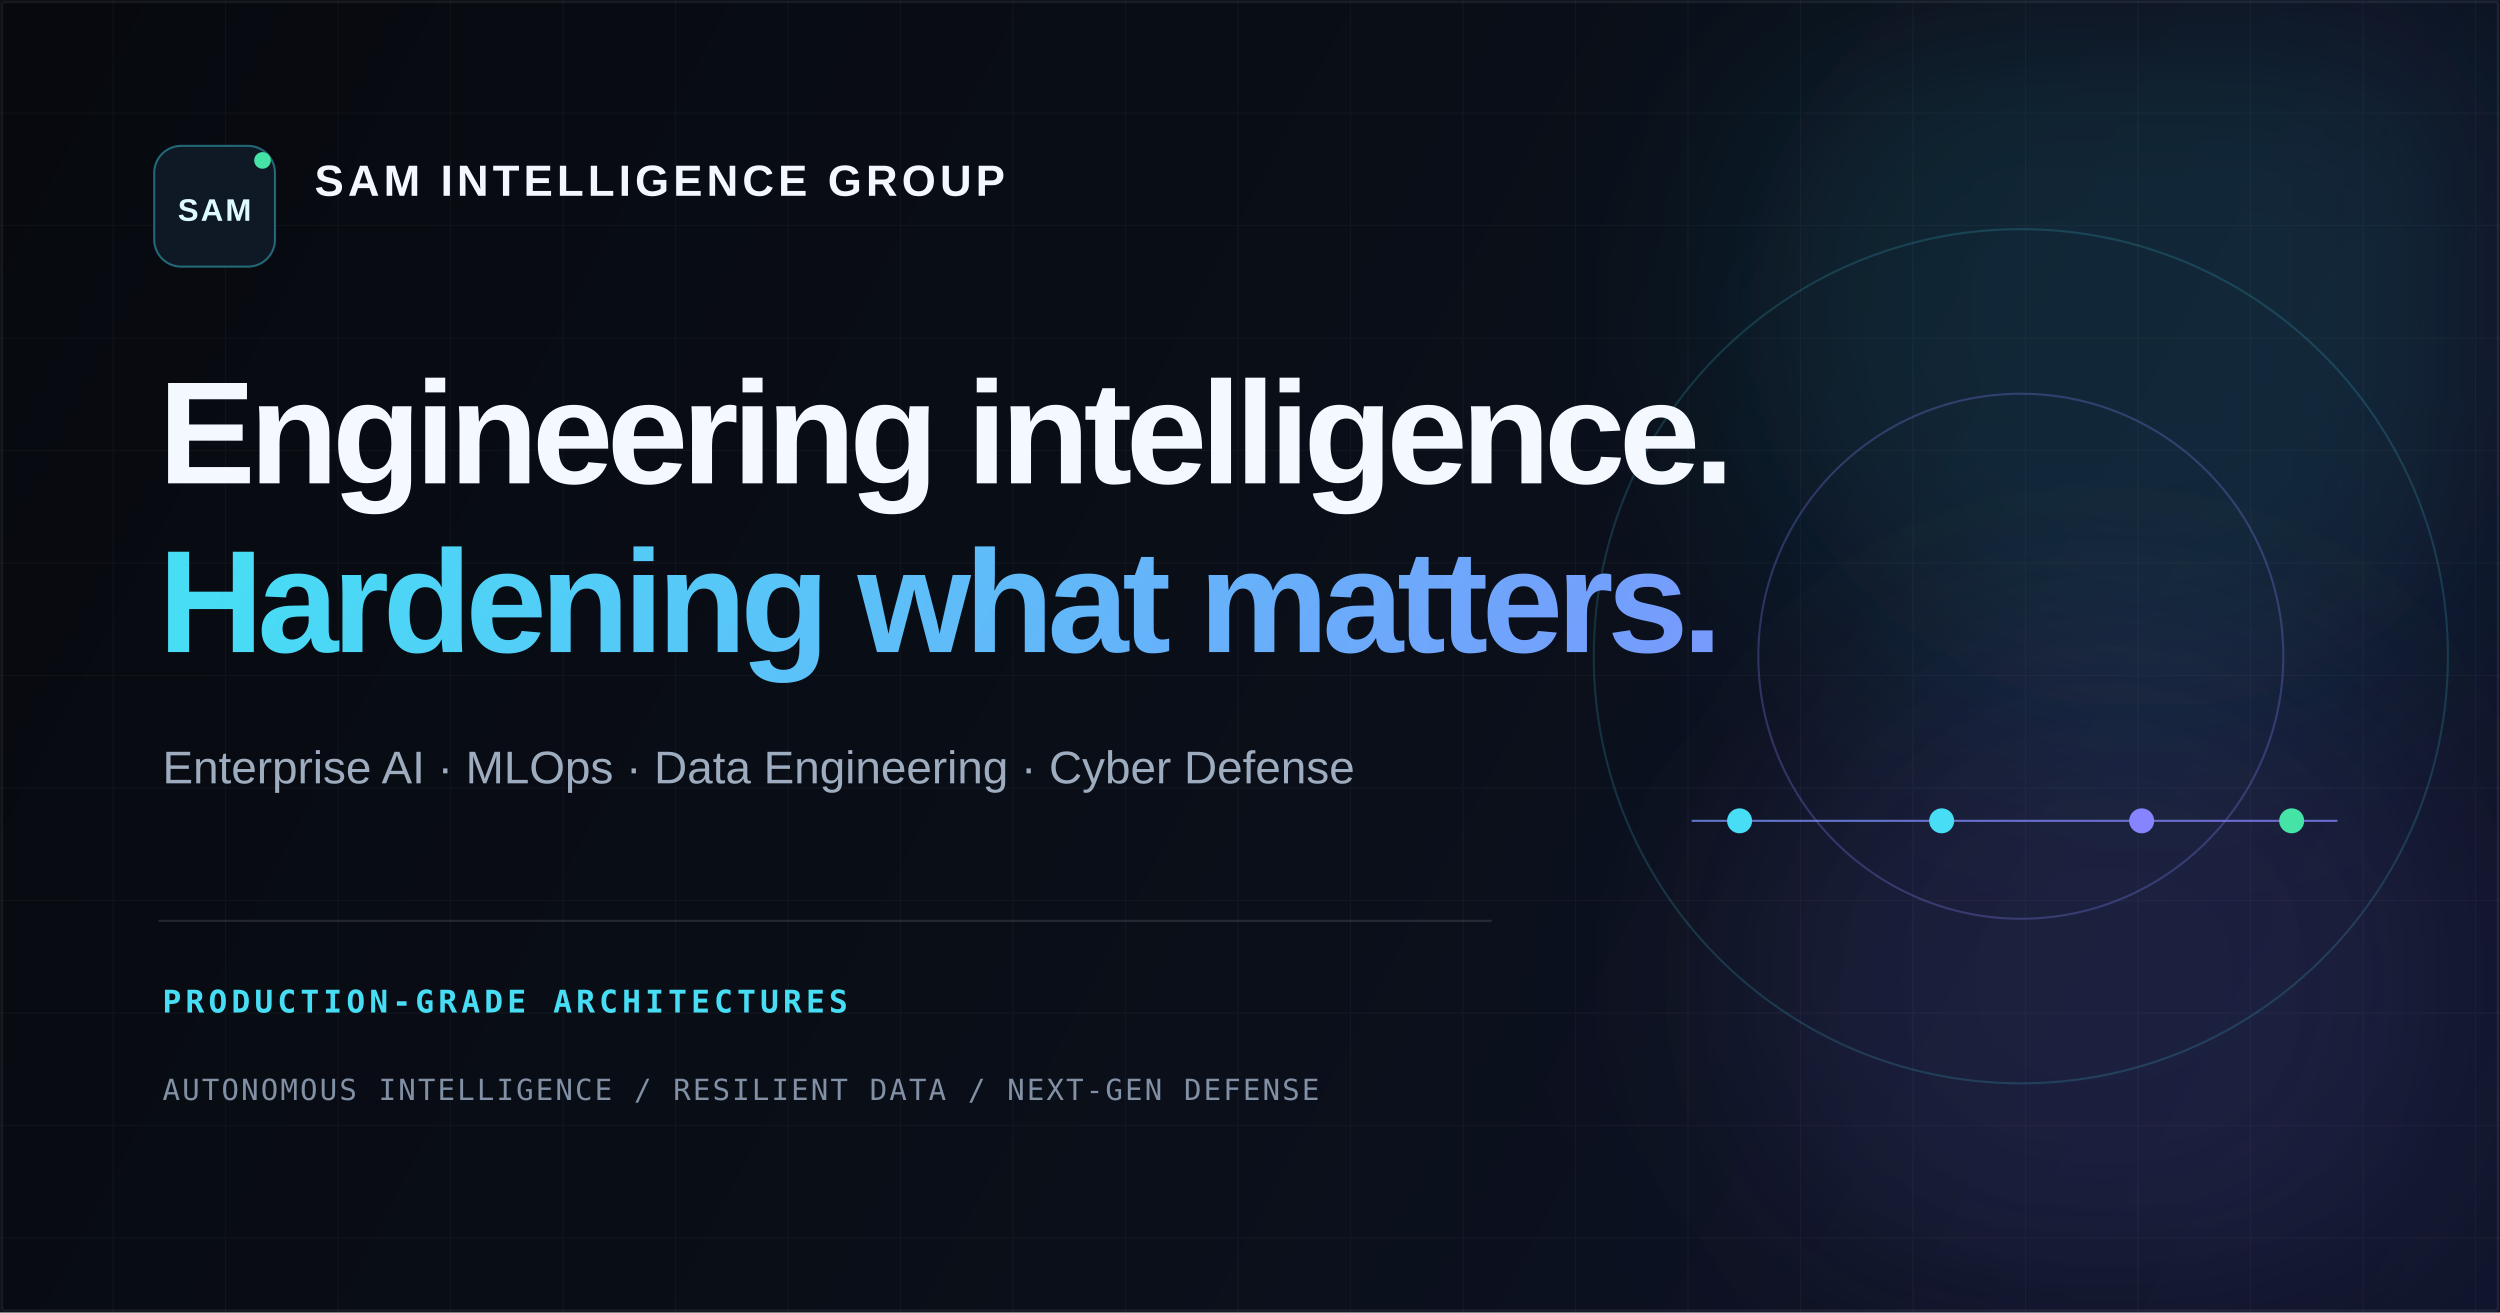
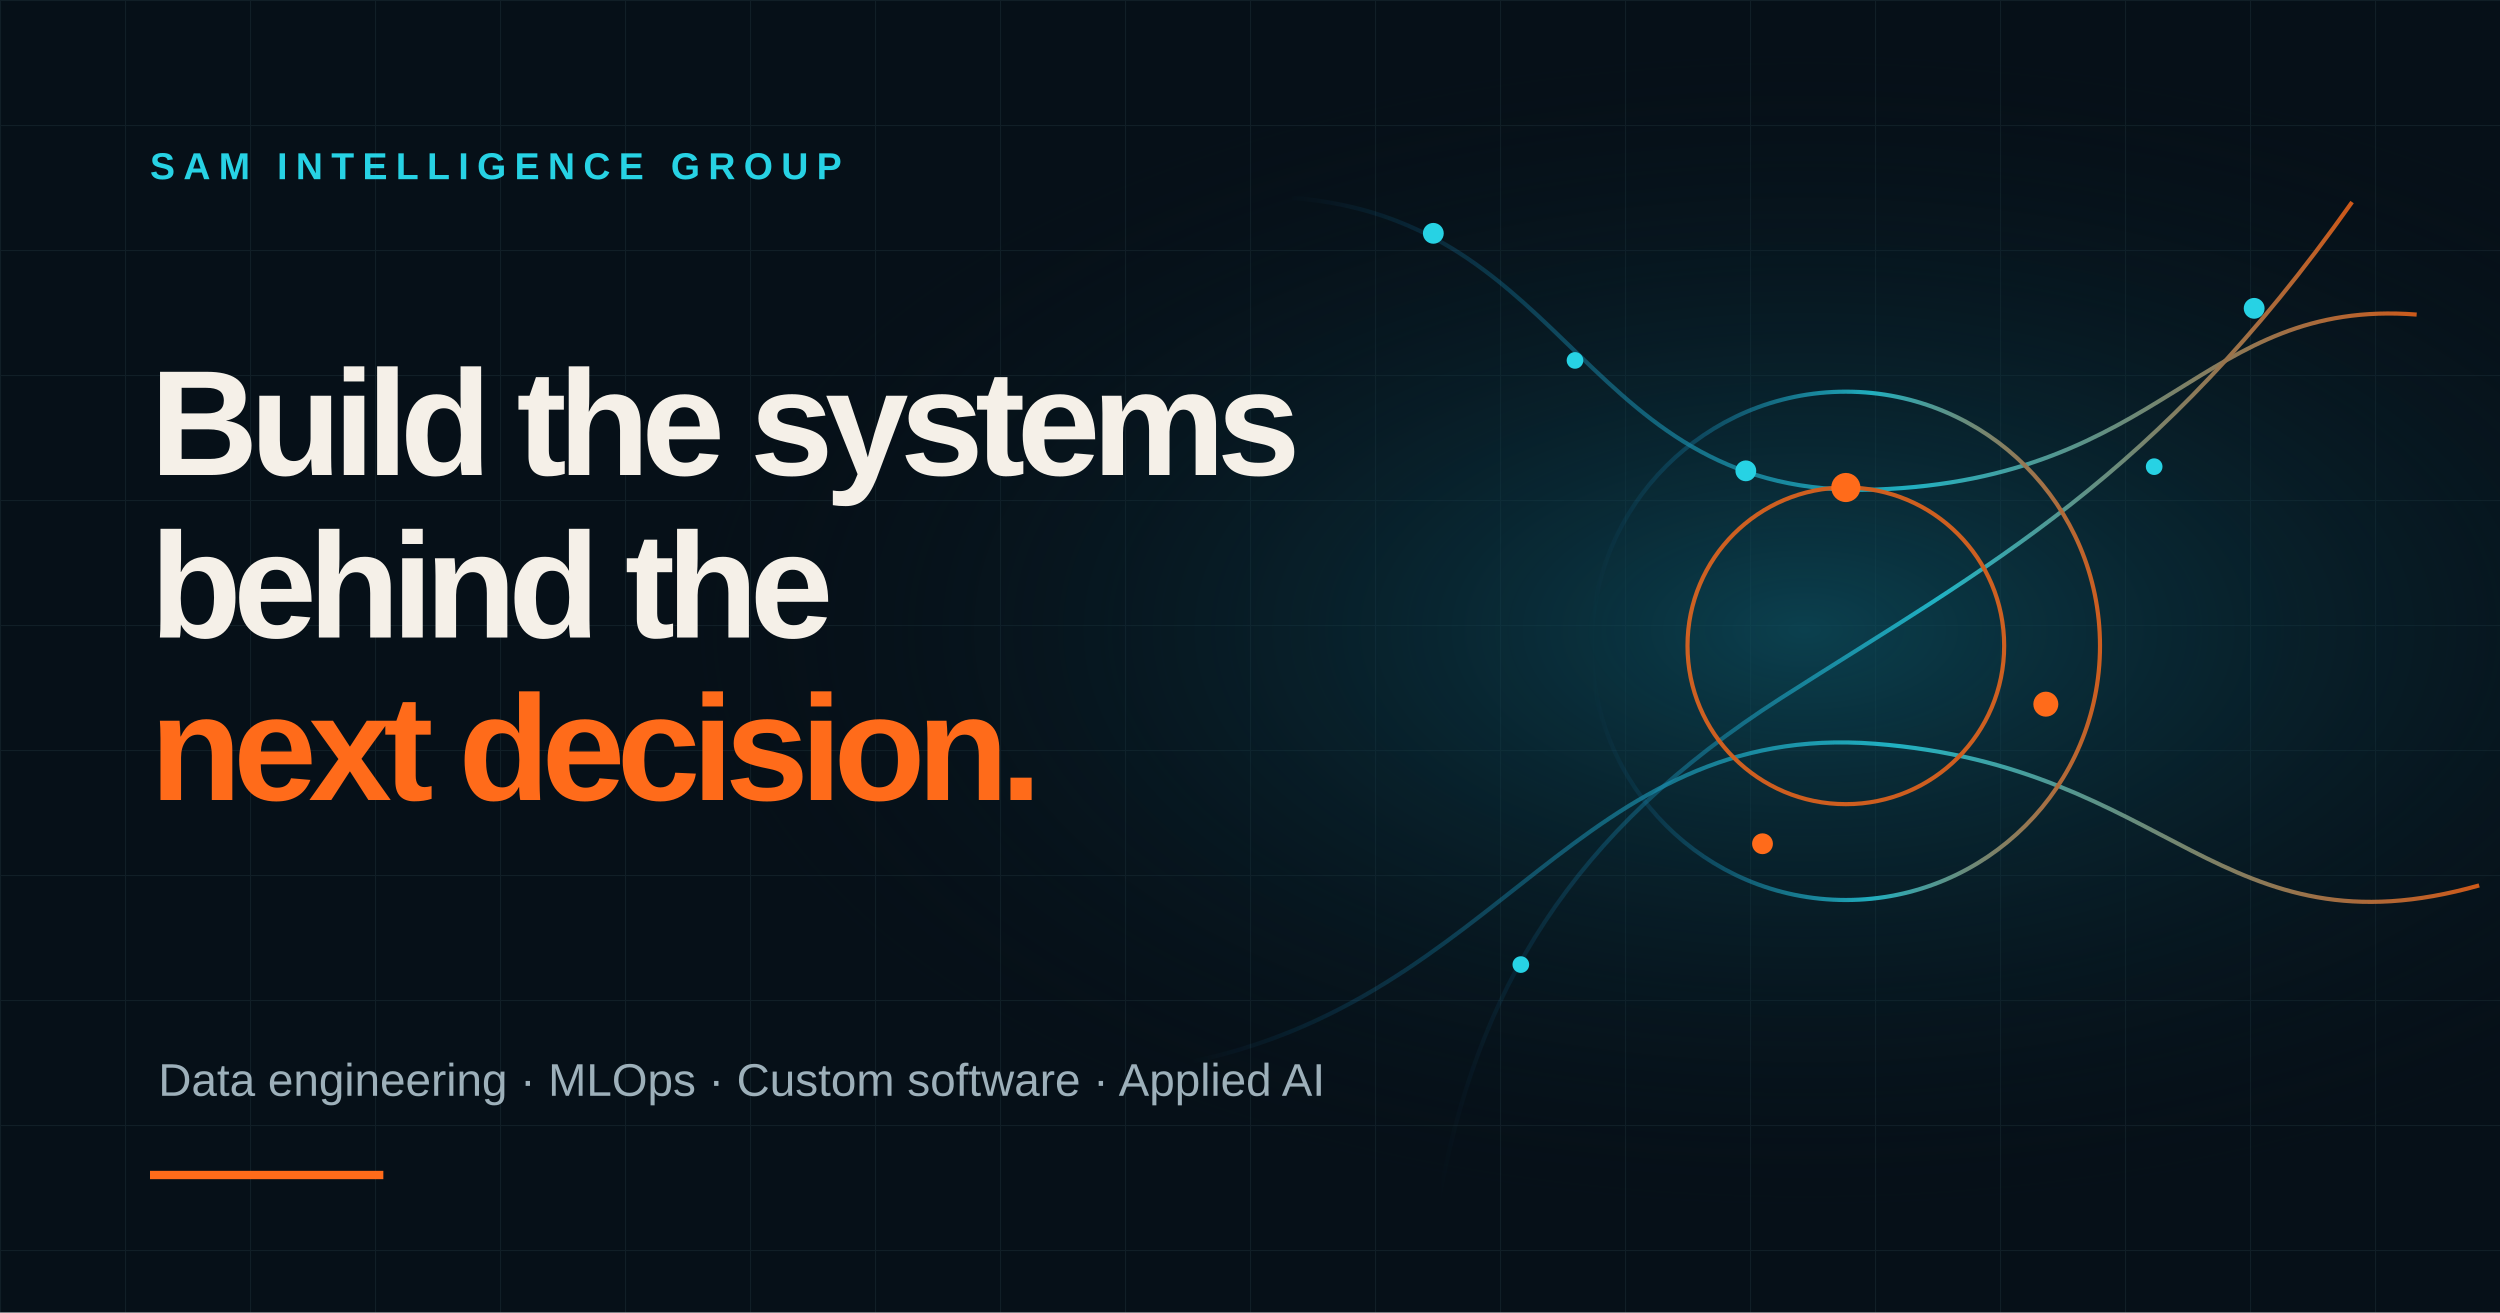
- <svg xmlns="http://www.w3.org/2000/svg" width="1200" height="630" viewBox="0 0 1200 630" role="img" aria-labelledby="title desc">
+ <svg xmlns="http://www.w3.org/2000/svg" viewBox="0 0 1200 630" role="img" aria-labelledby="title desc">
  <defs>
-     <linearGradient id="bg" x1="0" y1="0" x2="1200" y2="630" gradientUnits="userSpaceOnUse">
-       <stop stop-color="#07090E" />
-       <stop offset=".55" stop-color="#0A0F19" />
-       <stop offset="1" stop-color="#10142B" />
+     <radialGradient id="glow" cx="72%" cy="48%" r="45%">
+       <stop stop-color="#0d5263" stop-opacity=".72" />
+       <stop offset="1" stop-color="#061018" stop-opacity="0" />
+     </radialGradient>
+     <linearGradient id="line" x1="0" x2="1">
+       <stop stop-color="#1479b8" stop-opacity="0" />
+       <stop offset=".55" stop-color="#27d2e4" />
+       <stop offset="1" stop-color="#ff6b1a" />
    </linearGradient>
-     <linearGradient id="accent" x1="185" y1="120" x2="950" y2="510" gradientUnits="userSpaceOnUse">
-       <stop stop-color="#47DDF5" />
-       <stop offset="1" stop-color="#8685FF" />
-     </linearGradient>
-     <pattern id="grid" width="54" height="54" patternUnits="userSpaceOnUse">
-       <path d="M54 0H0V54" fill="none" stroke="#FFFFFF" stroke-opacity=".035" />
+     <pattern id="grid" width="60" height="60" patternUnits="userSpaceOnUse">
+       <path d="M60 0H0V60" fill="none" stroke="#8acbd7" stroke-opacity=".08" />
    </pattern>
-     <filter id="blur" x="-50%" y="-50%" width="200%" height="200%">
-       <feGaussianBlur stdDeviation="55" />
-     </filter>
  </defs>
-   <rect width="1200" height="630" fill="url(#bg)" />
+   <rect width="1200" height="630" fill="#061018" />
  <rect width="1200" height="630" fill="url(#grid)" />
-   <circle cx="1030" cy="150" r="190" fill="#47DDF5" fill-opacity=".11" filter="url(#blur)" />
-   <circle cx="1010" cy="470" r="170" fill="#8685FF" fill-opacity=".12" filter="url(#blur)" />
-   <circle cx="970" cy="315" r="205" fill="none" stroke="#47DDF5" stroke-opacity=".17" />
-   <circle cx="970" cy="315" r="126" fill="none" stroke="#8685FF" stroke-opacity=".28" />
-   <path d="M812 394h310" stroke="url(#accent)" stroke-opacity=".75" />
-   <circle cx="835" cy="394" r="6" fill="#47DDF5" />
-   <circle cx="932" cy="394" r="6" fill="#47DDF5" />
-   <circle cx="1028" cy="394" r="6" fill="#8685FF" />
-   <circle cx="1100" cy="394" r="6" fill="#45E3A6" />
-   <rect x="74" y="70" width="58" height="58" rx="13" fill="#0E1925" stroke="#47DDF5" stroke-opacity=".42" />
-   <text x="103" y="106" fill="#DDFBFF" font-family="Arial, sans-serif" font-size="15" font-weight="800" text-anchor="middle" letter-spacing="1">SAM</text>
-   <circle cx="126" cy="77" r="4" fill="#45E3A6" />
-   <text x="151" y="94" fill="#F3F7FF" font-family="Arial, sans-serif" font-size="21" font-weight="700" letter-spacing="2">SAM INTELLIGENCE GROUP</text>
-   <text x="76" y="232" fill="#F4F8FF" font-family="Arial, sans-serif" font-size="70" font-weight="700" letter-spacing="-3">Engineering intelligence.</text>
-   <text x="76" y="313" fill="url(#accent)" font-family="Arial, sans-serif" font-size="70" font-weight="700" letter-spacing="-3">Hardening what matters.</text>
-   <text x="78" y="376" fill="#9EACBF" font-family="Arial, sans-serif" font-size="22">Enterprise AI · MLOps · Data Engineering · Cyber Defense</text>
-   <line x1="76" y1="442" x2="716" y2="442" stroke="#FFFFFF" stroke-opacity=".11" />
-   <text x="78" y="486" fill="#47DDF5" font-family="Consolas, monospace" font-size="15" font-weight="700" letter-spacing="2">PRODUCTION-GRADE ARCHITECTURES</text>
-   <text x="78" y="528" fill="#8190A5" font-family="Consolas, monospace" font-size="14" letter-spacing="1">AUTONOMOUS INTELLIGENCE / RESILIENT DATA / NEXT-GEN DEFENSE</text>
-   <rect x="1" y="1" width="1198" height="628" rx="1" fill="none" stroke="#FFFFFF" stroke-opacity=".07" />
+   <rect width="1200" height="630" fill="url(#glow)" />
+   <g fill="none" stroke="url(#line)" stroke-width="2" opacity=".8">
+     <path d="M620 95C755 105 760 240 900 235s156-92 260-84" />
+     <path d="M570 510c150-30 188-164 330-153s166 103 290 68" />
+     <path d="M690 580c18-105 65-181 165-245s180-105 274-238" />
+     <circle cx="886" cy="310" r="122" />
+     <circle cx="886" cy="310" r="76" stroke="#ff6b1a" />
+   </g>
+   <g fill="#27d2e4">
+     <circle cx="688" cy="112" r="5" />
+     <circle cx="756" cy="173" r="4" />
+     <circle cx="838" cy="226" r="5" />
+     <circle cx="1034" cy="224" r="4" />
+     <circle cx="1082" cy="148" r="5" />
+     <circle cx="730" cy="463" r="4" />
+   </g>
+   <g fill="#ff6b1a">
+     <circle cx="886" cy="234" r="7" />
+     <circle cx="982" cy="338" r="6" />
+     <circle cx="846" cy="405" r="5" />
+   </g>
+   <text x="72" y="86" fill="#27d2e4" font-family="Arial, sans-serif" font-size="18" font-weight="700" letter-spacing="4">SAM INTELLIGENCE GROUP</text>
+   <text x="72" y="228" fill="#f5f0e8" font-family="Arial, sans-serif" font-size="72" font-weight="700" letter-spacing="-4">
+     <tspan x="72" dy="0">Build the systems</tspan>
+     <tspan x="72" dy="78">behind the</tspan>
+     <tspan x="72" dy="78" fill="#ff6b1a">next decision.</tspan>
+   </text>
+   <text x="76" y="526" fill="#9db0ba" font-family="Arial, sans-serif" font-size="22">Data engineering · MLOps · Custom software · Applied AI</text>
+   <rect x="72" y="562" width="112" height="4" fill="#ff6b1a" />
</svg>
